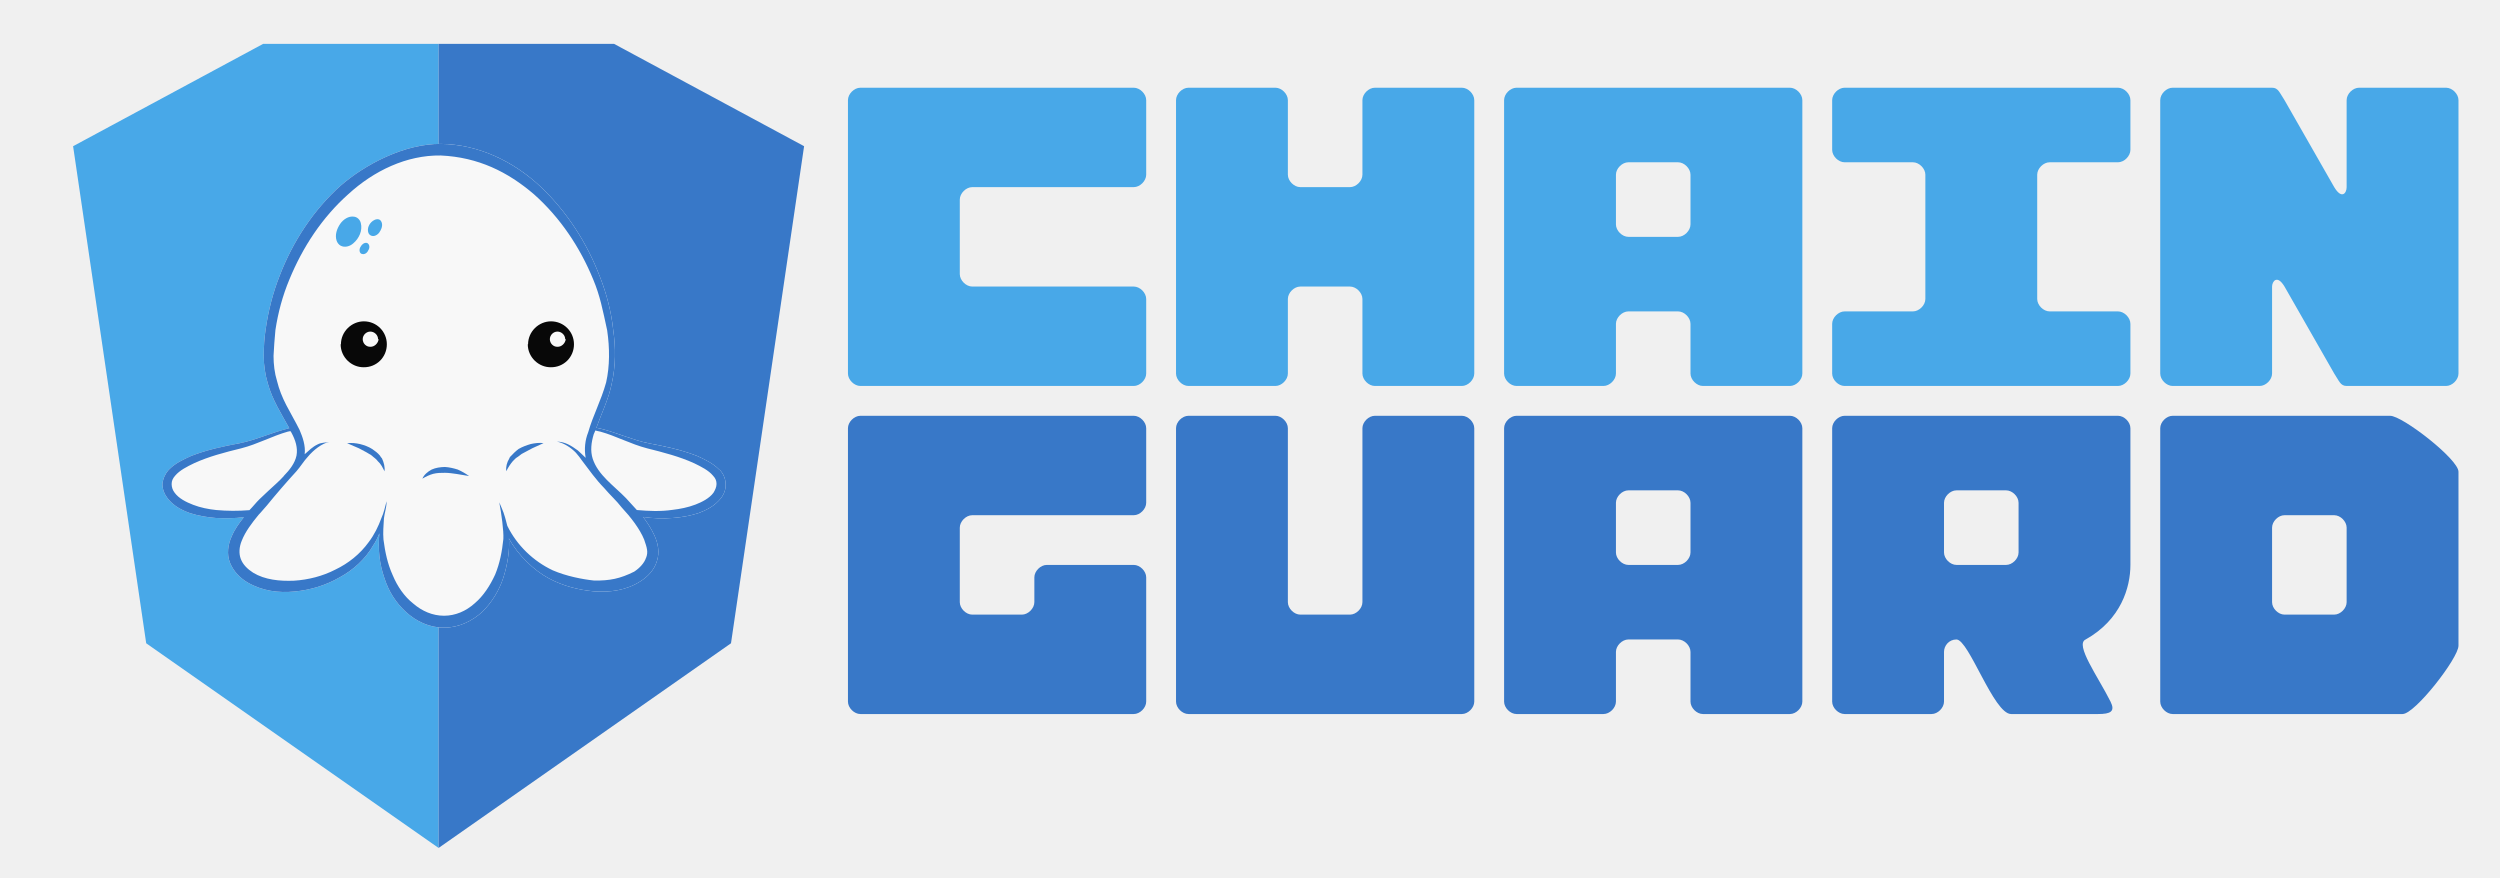
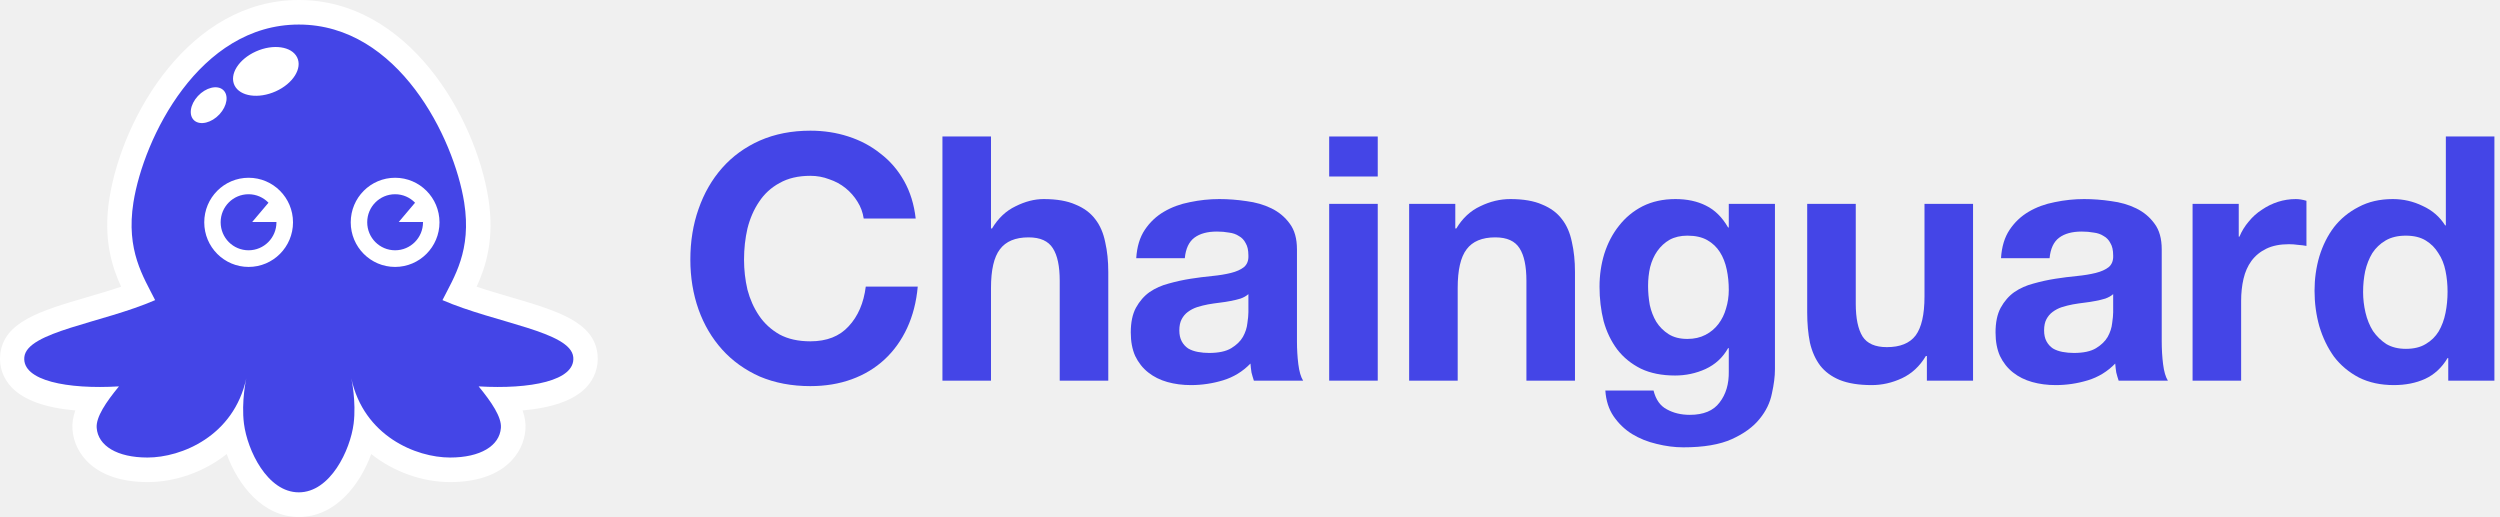
- <svg xmlns="http://www.w3.org/2000/svg" version="1.1" x="0px" y="0px" viewBox="0 0 1710 600" style="enable-background:new 0 0 1710 600;" xml:space="preserve" id="svg971">
-   <defs id="defs975" />
-   <style id="styles" type="text/css">
-    .shield-right { fill:#3878c8;     paint-order:markers fill stroke }
- .shield-left { fill:#48a8e8; }
- .body { fill:#f8f8f8;     paint-order:markers fill stroke;          stroke: 0; }
- .octo-outline { fill:#3878c8;     fill-opacity:1;     paint-order:markers fill strokes;     stroke: 0; }
- .head-spots { fill:#48a8e8;     fill-opacity:1; }
- .eye { fill:#080808; }
- .eye-glint { fill:#f8f8f8;     fill-opacity:1; }
- .leg-folds { fill:#3878c8;     fill-opacity:1; }
- 
-    .meta {
-     
-    }
-    .meta-lines {
-      fill:#3878c8;
-      fill-opacity:1;
-    }
-    .tube-fill {
-      fill:#48a8e8;
-      fill-opacity:1;
-      stroke:none
-    }
-    .tube-line {
-      fill:none;
-      stroke:#3878c8;
-      stroke-width:2.5;
-    }
-    .meta-eye-outline {
-      fill:#3878c8;
-      fill-opacity:1;
-    }
-    .meta-eye {
-      fill:#080808;
-      stroke:#080808;
-      stroke-width:0.5;
-      stroke-opacity:1
-    }
-    .chainguard-chain {  
-      fill:#48a8e8;
-      fill-opacity:1;
-      fill-rule:nonzero;
-      stroke:none
-    }
-    .chainguard-guard {  
-      fill:#3878c8;
-      fill-opacity:1;
-      fill-rule:nonzero;
-      stroke:none
-    }
- 
-   </style>
-   <g id="chainguard" transform="translate(580 60) scale(1.7 1.7) ">
-     <path class="chainguard-chain" transform="translate(0, 0)" id="chain-c" d="M 115 40 c 2.5 0 5 -2.5 5 -5 v -30 c 0 -2.5 -2.5 -5 -5 -5 h -110 c -2.5 0 -5 2.5 -5 5 v 110 c 0 2.5 2.5 5 5 5 h 110 c 2.5 0 5 -2.5 5 -5 v -30 c 0 -2.5 -2.5 -5 -5 -5 h -65 c -2.5 0 -5 -2.5 -5 -5 v -30 c 0 -2.5 2.5 -5 5 -5 z" />
-     <path class="chainguard-chain" transform="translate(132, 0)" id="chain-h" d="M 80 0 c -2.5 0 -5 2.5 -5 5 v 30 c 0 2.5 -2.5 5 -5 5 h -20 c -2.5 0 -5 -2.5 -5 -5 v -30 c 0 -2.5 -2.5 -5 -5 -5 h -35 c -2.5 0 -5 2.5 -5 5 v 110 c 0 2.5 2.5 5 5 5 h 35 c 2.5 0 5 -2.5 5 -5 v -30 c 0 -2.5 2.5 -5 5 -5 h 20 c 2.5 0 5 2.5 5 5 v 30 c 0 2.5 2.5 5 5 5 h 35 c 2.5 0 5 -2.5 5 -5 v -110 c 0 -2.5 -2.5 -5 -5 -5 z" />
-     <path class="chainguard-chain" transform="translate(264, 0)" id="chain-a" d="M 50 60 c -2.5 0 -5 -2.5 -5 -5 v -20 c 0 -2.5 2.5 -5 5 -5 h 20 c 2.5 0 5 2.5 5 5 v 20 c 0 2.5 -2.5 5 -5 5 z M 115 0 h -110 c -2.5 0 -5 2.5 -5 5 v 110 c 0 2.5 2.5 5 5 5 h 35 c 2.5 0 5 -2.5 5 -5 v -20 c 0 -2.5 2.5 -5 5 -5 h 20 c 2.5 0 5 2.5 5 5 v 20 c 0 2.5 2.5 5 5 5 h 35 c 2.5 0 5 -2.5 5 -5 v -110 c 0 -2.5 -2.5 -5 -5 -5 z" />
-     <path class="chainguard-chain" transform="translate(396, 0)" id="chain-i" d="M 120 95 c 0 -2.5 -2.5 -5 -5 -5 h -27.5 c -2.5 0 -5 -2.5 -5 -5 v -50 c 0 -2.5 2.5 -5 5 -5 h 27.5 c 2.5 0 5 -2.5 5 -5 v -20 c 0 -2.5 -2.5 -5 -5 -5 h -110 c -2.5 0 -5 2.5 -5 5 v 20 c 0 2.5 2.5 5 5 5 h 27.5 c 2.5 0 5 2.5 5 5 v 50 c 0 2.5 -2.5 5 -5 5 h -27.5 c -2.5 0 -5 2.5 -5 5 v 20 c 0 2.5 2.5 5 5 5 h 110 c 2.5 0 5 -2.5 5 -5 z" />
-     <path class="chainguard-chain" transform="translate(528, 0)" id="chain-n" d="M 80 0 c -2.5 0 -5 2.5 -5 5 v 35 c 0 2.5 -2 5 -5 0 l -20 -35 c -2 -3 -2.5 -5 -5 -5 h -40 c -2.5 0 -5 2.5 -5 5 v 110 c 0 2.5 2.5 5 5 5 h 35 c 2.5 0 5 -2.5 5 -5 v -35 c 0 -2 2 -5 5 0 l 20 35 c 2 3 2.5 5 5 5 h 40 c 2.5 0 5 -2.5 5 -5 V 5 c 0 -2.5 -2.5 -5 -5 -5 z" />
-     <path class="chainguard-guard" transform="translate(0, 132)" id="guard-g" d="M 115 40 c 2.5 0 5 -2.5 5 -5 v -30 c 0 -2.5 -2.5 -5 -5 -5 h -110 c -2.5 0 -5 2.5 -5 5 v 110 c 0 2.5 2.5 5 5 5 h 110 c 2.5 0 5 -2.5 5 -5 v -50 c 0 -2.5 -2.5 -5 -5 -5 h -35 c -2.5 0 -5 2.5 -5 5 v 10 c 0 2.5 -2.5 5 -5 5 h -20 c -2.5 0 -5 -2.5 -5 -5 v -30 c 0 -2.5 2.5 -5 5 -5 z" />
-     <path class="chainguard-guard" transform="translate(132, 132)" id="guard-u" d="M 80 0 c -2.5 0 -5 2.5 -5 5 v 70 c 0 2.5 -2.5 5 -5 5 h -20 c -2.5 0 -5 -2.5 -5 -5 v -70 c 0 -2.5 -2.5 -5 -5 -5 h -35 c -2.5 0 -5 2.5 -5 5 v 110 c 0 2.5 2.5 5 5 5 h 110 c 2.5 0 5 -2.5 5 -5 v -110 c 0 -2.5 -2.5 -5 -5 -5 z" />
-     <path class="chainguard-guard" transform="translate(264, 132)" id="guard-a" d="M 50 60 c -2.5 0 -5 -2.5 -5 -5 v -20 c 0 -2.5 2.5 -5 5 -5 h 20 c 2.5 0 5 2.5 5 5 v 20 c 0 2.5 -2.5 5 -5 5 z M 115 0 h -110 c -2.5 0 -5 2.5 -5 5 v 110 c 0 2.5 2.5 5 5 5 h 35 c 2.5 0 5 -2.5 5 -5 v -20 c 0 -2.5 2.5 -5 5 -5 h 20 c 2.5 0 5 2.5 5 5 v 20 c 0 2.5 2.5 5 5 5 h 35 c 2.5 0 5 -2.5 5 -5 v -110 c 0 -2.5 -2.5 -5 -5 -5 z" />
-     <path class="chainguard-guard" transform="translate(396, 132)" id="guard-r" d="M 50 60 c -2.5 0 -5 -2.5 -5 -5 v -20 c 0 -2.5 2.5 -5 5 -5 h 20 c 2.5 0 5 2.5 5 5 v 20 c 0 2.5 -2.5 5 -5 5 z M 120 5 c 0 -2.5 -2.5 -5 -5 -5 h -110 c -2.5 0 -5 2.5 -5 5 v 110 c 0 2.5 2.5 5 5 5 h 35 c 2.5 0 5 -2.5 5 -5 v -20 c 0 -2.5 2 -5 5 -5 h 0 c 5 0 15 30 22 30 h 35 c 5 0 7 -1 5 -5 c -5 -10 -14.5 -23 -10 -25 c 14.25 -8 18 -21 18 -30 z" />
-     <path class="chainguard-guard" transform="translate(528, 132)" id="guard-d" d="M 75 75 c 0 2.5 -2.5 5 -5 5 h -20 c -2.5 0 -5 -2.5 -5 -5 v -30 c 0 -2.5 2.5 -5 5 -5 h 20 c 2.5 0 5 2.5 5 5 z M 92.5 0 h -87.5 c -2.5 0 -5 2.5 -5 5 v 110 c 0 2.5 2.5 5 5 5 h 92.5 c 5 0 22.5 -22.5 22.5 -27.5 v -70 c 0 -5 -22.5 -22.5 -27.5 -22.5 z" />
-   </g>
-   <g id="g829">
-     <path class="shield-left" d="M300,580L100,440L50,100L180,30l120,0l0,550" id="path825" />
-     <path class="shield-right" d="M300,580L500,440L550,100L420,30L300,30l0,550" id="path827" />
-   </g>
-   <g id="octo">
-     <g class="body" id="g833">
-       <path d="M492.2,321.477C487.7,316.8,482.1,314.3,476.9,311.898C466,307.6,454.4,305.2,443.6,303.183C432.8,301,422.3,296.1,411.1,293.26C410,292.9,408.9,292.9,407.9,292.595C411.4,282.8,416.3,273,418.4,262.505C421.2,250.3,421.2,237.7,419.4,225.376C418.1,213.2,414.9,200.9,410.4,189.465C401.6,166.3,387.9,144.9,369.8,127.74C351.6,110.6,327.4,98.7,301.5,98.432C276.7,98.3,249.9,112.3,232.9,127.08C214.3,143.8,200.3,165.2,191.3,188.575C186.7,200.2,183.6,212.4,181.8,224.712C180.8,231,180.4,237.3,180.4,243.442c0,6.5,1,12.8,2.8,18.9c3.1,11.3,9.5,21.1,14.7,30.6c-0.7,-0.1,-1.1,0.3,-1.4,0.3C185.3,296.1,174.8,301,163.9,303.183C153.1,305.2,141.6,307.6,130.7,311.898C125.4,314.3,119.8,316.8,115.3,321.488c-2.1,2.3,-3.8,5.8,-4.2,9.5c0,3.6,1.4,7.1,3.5,9.8c4.2,5.4,9.8,8.2,15.4,10.2c5.6,1.8,11.6,2.8,17.5,3.3c6.3,0.3,12.6,0.3,19.3,-0.5c-3.2,4,-6.3,8.2,-8.4,13.3c-2.4,5.3,-3.5,12,-1,18c2.4,5.9,7,10.4,11.9,13.3c10.2,5.9,21.4,7.3,32.2,6.2c10.8,-1,21.3,-4.2,30.7,-9.6c9.5,-5.1,17.9,-12.8,23.1,-22c1.8,-2.6,3.1,-5.4,4.2,-8.2c-1.1,10.4,0,20.9,3.5,30.8c2.8,8.7,7.7,16.7,14.7,23c6.7,6.3,16.1,10.8,25.9,10.7c9.8,0.2,19.3,-4.4,26.3,-10.8c6.6,-6.5,11.5,-14.6,14.3,-23.1c3,-9.2,4.5,-19.2,3.9,-27.1c6.2,11.5,17.2,21.9,27.3,27.3c9.5,5.1,20,7.9,30.8,8.9c10.9,0.8,22.1,-0.6,31.9,-6.9c4.9,-3.1,9.4,-7.7,11.2,-13.7c2.1,-6.2,0.7,-12.5,-1.7,-17.7c-2.1,-4.6,-4.9,-8.8,-7.7,-12.6c6.6,1,13.6,1.3,20.3,0.7c5.9,-0.4,11.9,-1.5,17.5,-3.3c5.6,-2.1,11.2,-4.9,15.4,-10.2c2.1,-2.7,3.5,-6.2,3.2,-9.8c0,-3.7,-1.7,-7.2,-3.9,-9.5" id="path831" />
-     </g>
-     <g class="octo-outline" id="g837">
-       <path d="M132.1,345.282C127.2,343.4,122.3,340.9,119.5,337.085C118.1,335.3,117.4,333.2,117.4,331.112C117.4,329,118.1,327.3,119.8,325.374C123,321.6,127.9,319.2,132.8,316.825C142.9,312.2,153.8,309.4,165,306.648C176.2,303.8,186.3,298.2,196.8,295.254c0.8,-0.2,1.4,-0.2,1.8,-0.4c0.3,0.2,0.3,0.6,0.7,1c2.8,5.2,4.5,10.4,3.5,15.8c-1.1,5.2,-4.6,9.7,-8.7,13.9l0,0.1c-1.4,1.6,-3.2,3.3,-4.9,4.9c-3.9,3.4,-7.8,7.3,-11.6,10.8c-2.4,2.3,-4.5,5.1,-7,7.6c-7.7,0.6,-15,0.6,-22.8,-0.1C142.6,348.3,137,347.2,132.1,345.282m309.8,36.2C440.8,385,437.6,388.5,433.8,390.999C424,395.9,417,397.2,406.5,397.104C398.6,396.3,387.3,394.1,378.1,390.105C364.9,383.9,353.6,373.1,347,359.663c-2.4,-9.5,-2.6,-9.1,-5.5,-16.1c1.5,7.8,3.1,19.6,2.8,25.1c-0.9,8.6,-2.4,16.5,-5.6,24.3c-3.5,7.6,-8,14.6,-14,19.7c-6,5.4,-13.3,8.5,-21,8.5c-7.7,0,-15,-3.1,-21,-8.3C276.6,408.1,271.8,401.1,268.6,393.414C265.1,385.7,263.4,377.6,262.3,369.096c-0.4,-4.7,0,-9.6,0.3,-14.3l0,-0.1c0.4,-3.7,1.8,-7.7,1.8,-11.2l0,-0.6c0,0.1,0,0.1,0,0c0,0.1,0,0.1,0,0c0,0.1,0,0.1,0,0c-1,3.8,-1.9,8,-3.5,11.4c-2.1,5.8,-4.9,11.5,-8.7,16.5c-6,8.3,-14,14.6,-22.8,18.8c-8.7,4.5,-18.6,7,-28.3,7.6c-9.8,0.4,-20,-0.6,-28,-5.5c-3.9,-2.5,-7,-5.6,-8.4,-9.4c-1.4,-3.6,-1.1,-8.2,0.6,-12.3c2.5,-6.4,7,-12.3,11.6,-17.9c2,-2,3.7,-4.3,5.6,-6.3c5.5,-6.8,14.1,-16.8,20.3,-23.5c2.8,-3.2,4.9,-6.8,7.7,-9.8c3.9,-4.7,9.8,-9.3,14.7,-10.2c-2.6,0.5,-5.5,0.4,-7.8,1.6c-3.8,1.8,-6,4.2,-9,6.8C209.1,304.9,207,298.9,204.9,294.057C202.1,288.4,198.5,282.3,195.8,277.052C193,271.6,190.9,266.4,189.5,260.662C187.8,255.2,187.1,249.2,187.1,243.423C187.4,237.7,187.8,231.7,188.4,225.67C190.2,213.8,193.3,202.3,197.9,191.264C207,169.1,220.3,148.8,238.2,132.853C255.6,116.9,278.1,106,301.5,106.355c25.7,1.2,45.8,11.2,63.7,26.5c17.9,15.9,31.5,36.2,40.6,58.4c4.6,11,6.5,20.8,9.5,34.7c1.8,12.2,1.8,24.5,-0.7,35.6c-3.6,12.9,-8.9,22.3,-12.3,34.2c-2.1,5.2,-2.8,11.5,-1.7,17.4c-1.8,-1.7,-3.5,-3.4,-5.3,-5c-4.5,-3.3,-8.8,-6,-14.4,-6.1c5,1,9.7,4.2,13,7.6c1.7,1.9,3,3.7,4.2,5.4c5,6.6,9.6,13.1,15.1,18.7c4.2,5,8.5,8.7,12,13.3c6,6.4,12.4,14.6,15.4,22c2,5.8,2.8,8.5,1.4,12.3m33.6,-36.2c-4.9,1.9,-10.5,3,-15.7,3.6c-8.3,1.2,-16.3,0.8,-24.3,0.1c-2.5,-2.8,-5,-5.5,-7.4,-8.1c-8.2,-8.5,-19.1,-15.7,-22.8,-27c-1.7,-5.4,-1,-11,0.7,-16.7c0.4,-1,0.8,-1.7,1.1,-2.6c1.1,0.2,2.1,0.6,3.5,0.8c10.5,2.9,20.7,8.5,31.9,11.4c11.2,2.8,22.1,5.6,32.2,10.2c4.9,2.4,9.8,4.8,12.9,8.5c1.8,1.9,2.4,3.6,2.4,5.7c0,2.1,-1,4.2,-2.1,6c-2.8,3.8,-7.7,6.3,-12.6,8.2m16.8,-23.8C487.7,316.8,482.1,314.3,476.9,311.898C466,307.6,454.4,305.2,443.6,303.183C432.8,301,422.3,296.1,411.1,293.26C410,292.9,408.9,292.9,407.9,292.595C411.4,282.8,416.3,273,418.4,262.505C421.2,250.3,421.2,237.7,419.4,225.376C418.1,213.2,414.9,200.9,410.4,189.465C401.6,166.3,387.9,144.9,369.8,127.74C351.6,110.6,327.4,98.7,301.5,98.432C276.7,98.3,249.9,112.3,232.9,127.08C214.3,143.8,200.3,165.2,191.3,188.575C186.7,200.2,183.6,212.4,181.8,224.712C180.8,231,180.4,237.3,180.4,243.442c0,6.5,1,12.8,2.8,18.9c3.1,11.3,9.5,21.1,14.7,30.6c-0.7,-0.1,-1.1,0.3,-1.4,0.3C185.3,296.1,174.8,301,163.9,303.183C153.1,305.2,141.6,307.6,130.7,311.898C125.4,314.3,119.8,316.8,115.3,321.488c-2.1,2.3,-3.8,5.8,-4.2,9.5c0,3.6,1.4,7.1,3.5,9.8c4.2,5.4,9.8,8.2,15.4,10.2c5.6,1.8,11.6,2.8,17.5,3.3c6.3,0.3,12.6,0.3,19.3,-0.5c-3.2,4,-6.3,8.2,-8.4,13.3c-2.4,5.3,-3.5,12,-1,18c2.4,5.9,7,10.4,11.9,13.3c10.2,5.9,21.4,7.3,32.2,6.2c10.8,-1,21.3,-4.2,30.7,-9.6c9.5,-5.1,17.9,-12.8,23.1,-22c1.8,-2.6,3.1,-5.4,4.2,-8.2c-1.1,10.4,0,20.9,3.5,30.8c2.8,8.7,7.7,16.7,14.7,23c6.7,6.3,16.1,10.8,25.9,10.7c9.8,0.2,19.3,-4.4,26.3,-10.8c6.6,-6.5,11.5,-14.6,14.3,-23.1c3,-9.2,4.5,-19.2,3.9,-27.1c6.2,11.5,17.2,21.9,27.3,27.3c9.5,5.1,20,7.9,30.8,8.9c10.9,0.8,22.1,-0.6,31.9,-6.9c4.9,-3.1,9.4,-7.7,11.2,-13.7c2.1,-6.2,0.7,-12.5,-1.7,-17.7c-2.1,-4.6,-4.9,-8.8,-7.7,-12.6c6.6,1,13.6,1.3,20.3,0.7c5.9,-0.4,11.9,-1.5,17.5,-3.3c5.6,-2.1,11.2,-4.9,15.4,-10.2c2.1,-2.7,3.5,-6.2,3.2,-9.8c0,-3.7,-1.7,-7.2,-3.9,-9.5" id="path835" />
-     </g>
-     <g class="head-spots" id="g848">
-       <g id="spot0">
-         <path d="m232.9,168c2.9,1.6,6.5,0.5,8.8,-1.6c3.9,-3.3,6.4,-8.7,5.1,-13.8c-0.5,-2.2,-2.3,-4.1,-4.6,-4.4c-3.8,-0.6,-7.4,1.9,-9.5,4.9c-2.3,3.4,-3.8,7.7,-2.4,11.7c0.5,1.3,1.4,2.5,2.6,3.2Z" id="path839" />
-       </g>
-       <g id="spot1">
-         <path d="m260.2,157.8c1.2,-2.1,1.8,-5,0.1,-7c-1.4,-1.5,-3.8,-0.8,-5.3,0.3c-2.5,1.8,-4.1,5.2,-3,8.2c0.7,1.8,2.8,2.6,4.6,1.9c1.6,-0.6,2.8,-1.8,3.5,-3.3Z" id="path842" />
-       </g>
-       <g id="spot2">
-         <path d="m247.3,173.6c1.9,0.8,3.9,-0.6,4.6,-2.4c1.1,-1.5,1.1,-4.1,-0.8,-5c-1.8,-0.5,-3.6,0.9,-4.4,2.5c-1,1.4,-1.2,4,0.5,4.9Z" id="path845" />
-       </g>
-     </g>
-   </g>
-   <g class="leg-folds" id="g860">
-     <g id="leg-fold-1">
-       <path d="M259.9,311.669C258.4,309.8,256.4,308.4,254.6,307.143C252.2,305.6,249.3,304.5,246.2,303.722C243.4,303.1,240.6,302.8,237.4,303.14C237.4,303.1,245.5,306.6,245.5,306.635C247.9,308,250.4,309.1,252.5,310.487C253.2,310.8,253.6,311.1,254.3,311.625C255.6,312.9,257.4,313.9,258.4,315.433C260.6,317.4,261.6,319.6,263,322.369C263.4,319.6,262.6,316.4,261.3,313.605C260.6,312.9,260.2,312.2,259.9,311.669" id="path851" />
-     </g>
-     <g id="leg-fold-2">
-       <path d="M320.8,325.568C318.3,323.8,315.9,322.4,313.1,321.169C310.3,320.3,307.4,319.6,304.3,319.404c-3.2,0.1,-6.3,0.5,-9.1,1.8c-2.8,1.5,-5.2,3.6,-6.3,6.2c0,-0.1,0,-0.1,0,0c0,-0.1,0,-0.1,0,0c0,-0.1,0,-0.1,0,0c2.5,-1.5,4.9,-2.6,7.4,-3.3c2.8,-0.7,5.3,-0.7,8.1,-0.7c2.4,0,5.3,0.4,8,0.8c0,0,8.4,1.4,8.4,1.4c0,-0.1,0,-0.1,0,0c0,-0.1,0,-0.1,0,0c0,-0.1,0,-0.1,0,0" id="path854" />
-     </g>
-     <g id="leg-fold-3">
-       <path d="m363.1,303.7c-2.8,0.8,-5.6,1.8,-8.4,3.4c-2.1,1.6,-3.8,3.3,-5.6,5.2c-0.4,0.5,-0.7,0.9,-0.7,1.2c-1.7,2.8,-2.5,5.9,-2.1,8.8c1.4,-2.8,2.8,-4.9,4.5,-6.9c1,-1.1,2.1,-2.2,3.5,-3c0.7,-0.6,1.8,-1.3,2.5,-1.9c2.4,-1.4,4.9,-2.5,7.3,-3.9c0,0,7.7,-3.5,7.7,-3.5c-2.8,-0.4,-6,0,-8.7,0.6" id="path857" />
-     </g>
-   </g>
-   <g id="eyes">
-     <g id="left-eye" class="eye">
-       <path d="m233,235.5c0,8.8,7.4,15.8,15.8,15.7c0,0.1,0,0.1,0,0c8.8,0.1,15.8,-6.9,15.8,-15.7c0,0,0,0,0,0c0,-8.7,-7,-15.7,-15.7,-15.7c0,0,0,0,0,0c-8.4,0,-15.7,7,-15.7,15.7" id="path909" />
-     </g>
-     <g id="right-eye" class="eye">
-       <path d="m361,235.5c0,8.8,7.4,15.8,15.8,15.7c0,0.1,0,0.1,0,0c8.8,0.1,15.8,-6.9,15.8,-15.7c0,0,0,0,0,0c0,-8.7,-7,-15.7,-15.7,-15.7c0,0,0,0,0,0c-8.4,0,-15.7,7,-15.7,15.7" id="path912" />
-     </g>
-     <g id="eye-left-glint" class="eye-glint">
-       <path d="M259,232c-0.4,2.9,-2.9,5.3,-5.7,5.2c-2.8,0.1,-5.2,-2.3,-5.2,-5.2c0,-2.8,2.4,-5.2,5.2,-5.2c2.8,0,5.3,2.4,5.3,5.2" id="path915" />
-     </g>
-     <g id="right-eye-glint" class="eye-glint">
-       <path d="M387,232c-0.4,2.9,-2.9,5.3,-5.7,5.2c-2.8,0.1,-5.2,-2.3,-5.2,-5.2c0,-2.8,2.4,-5.2,5.2,-5.2c2.8,0,5.3,2.4,5.3,5.2" id="path918" />
-     </g>
-   </g>
+ <svg xmlns="http://www.w3.org/2000/svg" width="324" height="67" viewBox="0 0 324 67" fill="none">
+   <path d="M111.937 28.326H118.674C118.467 26.494 117.965 24.869 117.167 23.451C116.369 22.032 115.35 20.851 114.109 19.905C112.898 18.93 111.509 18.192 109.943 17.689C108.407 17.187 106.767 16.936 105.024 16.936C102.601 16.936 100.415 17.364 98.465 18.221C96.545 19.078 94.92 20.26 93.59 21.767C92.261 23.273 91.241 25.046 90.532 27.085C89.823 29.094 89.469 31.28 89.469 33.644C89.469 35.948 89.823 38.105 90.532 40.114C91.241 42.093 92.261 43.822 93.59 45.299C94.92 46.776 96.545 47.943 98.465 48.8C100.415 49.627 102.601 50.041 105.024 50.041C106.974 50.041 108.761 49.745 110.386 49.154C112.011 48.564 113.429 47.707 114.641 46.584C115.852 45.461 116.827 44.102 117.566 42.507C118.304 40.911 118.762 39.124 118.94 37.145H112.203C111.937 39.272 111.199 40.985 109.988 42.285C108.806 43.585 107.151 44.235 105.024 44.235C103.458 44.235 102.129 43.94 101.035 43.349C99.942 42.728 99.056 41.916 98.376 40.911C97.697 39.907 97.195 38.784 96.87 37.543C96.574 36.273 96.427 34.973 96.427 33.644C96.427 32.255 96.574 30.911 96.87 29.611C97.195 28.311 97.697 27.159 98.376 26.154C99.056 25.12 99.942 24.308 101.035 23.717C102.129 23.096 103.458 22.786 105.024 22.786C105.881 22.786 106.693 22.934 107.461 23.229C108.259 23.495 108.968 23.879 109.589 24.381C110.209 24.884 110.726 25.474 111.14 26.154C111.553 26.804 111.819 27.528 111.937 28.326Z" fill="#4445E7" />
+   <path d="M122.14 17.689V49.332H128.433V37.322C128.433 34.988 128.817 33.319 129.585 32.314C130.353 31.28 131.594 30.763 133.308 30.763C134.814 30.763 135.863 31.236 136.454 32.181C137.045 33.097 137.34 34.5 137.34 36.391V49.332H143.633V35.239C143.633 33.821 143.5 32.536 143.235 31.383C142.998 30.202 142.57 29.212 141.949 28.414C141.329 27.587 140.472 26.952 139.379 26.509C138.315 26.036 136.942 25.799 135.258 25.799C134.076 25.799 132.864 26.11 131.624 26.73C130.383 27.321 129.363 28.281 128.566 29.611H128.433V17.689H122.14Z" fill="#4445E7" />
+   <path d="M147.257 33.466C147.346 31.989 147.715 30.763 148.365 29.788C149.015 28.813 149.843 28.03 150.847 27.439C151.852 26.848 152.974 26.435 154.215 26.198C155.486 25.932 156.756 25.799 158.026 25.799C159.179 25.799 160.346 25.888 161.527 26.065C162.709 26.213 163.788 26.523 164.763 26.996C165.738 27.469 166.535 28.134 167.156 28.99C167.776 29.817 168.086 30.925 168.086 32.314V44.235C168.086 45.269 168.145 46.259 168.264 47.205C168.382 48.15 168.589 48.859 168.884 49.332H162.502C162.384 48.977 162.281 48.623 162.192 48.268C162.133 47.884 162.089 47.5 162.059 47.116C161.055 48.15 159.873 48.874 158.514 49.287C157.155 49.701 155.766 49.908 154.348 49.908C153.255 49.908 152.236 49.775 151.29 49.509C150.345 49.243 149.518 48.83 148.808 48.268C148.099 47.707 147.538 46.998 147.124 46.141C146.74 45.284 146.548 44.265 146.548 43.083C146.548 41.783 146.77 40.719 147.213 39.892C147.686 39.035 148.277 38.356 148.986 37.854C149.724 37.351 150.552 36.982 151.467 36.746C152.413 36.48 153.358 36.273 154.304 36.125C155.249 35.978 156.18 35.859 157.096 35.771C158.012 35.682 158.824 35.549 159.533 35.372C160.242 35.195 160.804 34.944 161.217 34.618C161.631 34.264 161.823 33.762 161.793 33.112C161.793 32.432 161.675 31.9 161.439 31.516C161.232 31.103 160.937 30.793 160.552 30.586C160.198 30.349 159.77 30.202 159.267 30.142C158.795 30.054 158.278 30.01 157.716 30.01C156.475 30.01 155.5 30.276 154.791 30.807C154.082 31.339 153.669 32.225 153.55 33.466H147.257ZM161.793 38.12C161.527 38.356 161.188 38.548 160.774 38.696C160.39 38.814 159.962 38.917 159.489 39.006C159.046 39.094 158.573 39.168 158.071 39.227C157.568 39.287 157.066 39.36 156.564 39.449C156.091 39.538 155.619 39.656 155.146 39.804C154.703 39.951 154.304 40.158 153.949 40.424C153.624 40.66 153.358 40.971 153.152 41.355C152.945 41.739 152.841 42.226 152.841 42.817C152.841 43.379 152.945 43.851 153.152 44.235C153.358 44.619 153.639 44.93 153.994 45.166C154.348 45.373 154.762 45.52 155.234 45.609C155.707 45.698 156.195 45.742 156.697 45.742C157.938 45.742 158.898 45.535 159.577 45.122C160.257 44.708 160.759 44.221 161.084 43.659C161.409 43.068 161.601 42.477 161.66 41.886C161.749 41.296 161.793 40.823 161.793 40.468V38.12Z" fill="#4445E7" />
+   <path d="M178.555 22.875V17.689H172.262V22.875H178.555ZM172.262 26.42V49.332H178.555V26.42H172.262Z" fill="#4445E7" />
+   <path d="M182.624 26.42V49.332H188.917V37.322C188.917 34.988 189.301 33.319 190.069 32.314C190.837 31.28 192.078 30.763 193.792 30.763C195.298 30.763 196.347 31.236 196.938 32.181C197.529 33.097 197.824 34.5 197.824 36.391V49.332H204.117V35.239C204.117 33.821 203.984 32.536 203.719 31.383C203.482 30.202 203.054 29.212 202.433 28.414C201.813 27.587 200.956 26.952 199.863 26.509C198.799 26.036 197.426 25.799 195.742 25.799C194.412 25.799 193.112 26.11 191.842 26.73C190.571 27.321 189.537 28.281 188.739 29.611H188.606V26.42H182.624Z" fill="#4445E7" />
+   <path d="M218.688 43.925C217.713 43.925 216.9 43.718 216.25 43.305C215.6 42.891 215.068 42.359 214.655 41.709C214.271 41.059 213.99 40.335 213.813 39.538C213.665 38.711 213.591 37.883 213.591 37.056C213.591 36.199 213.68 35.387 213.857 34.618C214.064 33.821 214.374 33.127 214.788 32.536C215.231 31.915 215.763 31.428 216.383 31.073C217.033 30.719 217.801 30.541 218.688 30.541C219.722 30.541 220.579 30.733 221.258 31.117C221.938 31.502 222.484 32.019 222.898 32.669C223.311 33.319 223.607 34.072 223.784 34.929C223.961 35.756 224.05 36.642 224.05 37.588C224.05 38.415 223.932 39.213 223.695 39.981C223.489 40.719 223.164 41.384 222.72 41.975C222.277 42.566 221.716 43.039 221.036 43.393C220.357 43.748 219.574 43.925 218.688 43.925ZM230.033 47.869V26.42H224.05V29.478H223.961C223.193 28.148 222.233 27.203 221.081 26.642C219.958 26.08 218.643 25.799 217.137 25.799C215.541 25.799 214.123 26.11 212.882 26.73C211.671 27.351 210.652 28.193 209.824 29.256C208.997 30.29 208.362 31.502 207.919 32.89C207.505 34.249 207.298 35.667 207.298 37.145C207.298 38.711 207.475 40.203 207.83 41.621C208.214 43.009 208.805 44.235 209.603 45.299C210.4 46.333 211.42 47.16 212.661 47.781C213.901 48.372 215.379 48.667 217.092 48.667C218.481 48.667 219.796 48.386 221.036 47.825C222.307 47.234 223.282 46.333 223.961 45.122H224.05V48.135C224.08 49.76 223.681 51.104 222.853 52.168C222.056 53.232 220.771 53.764 218.998 53.764C217.875 53.764 216.885 53.527 216.029 53.054C215.172 52.611 214.596 51.799 214.3 50.617H208.052C208.14 51.917 208.495 53.025 209.115 53.941C209.765 54.886 210.563 55.654 211.508 56.245C212.483 56.836 213.547 57.264 214.699 57.53C215.881 57.826 217.033 57.974 218.156 57.974C220.785 57.974 222.883 57.619 224.449 56.91C226.015 56.201 227.211 55.329 228.039 54.295C228.866 53.291 229.398 52.198 229.634 51.016C229.9 49.834 230.033 48.785 230.033 47.869Z" fill="#4445E7" />
+   <path d="M255.707 49.332V26.42H249.414V38.43C249.414 40.764 249.03 42.448 248.262 43.482C247.493 44.486 246.253 44.989 244.539 44.989C243.032 44.989 241.983 44.531 241.392 43.615C240.802 42.669 240.506 41.251 240.506 39.36V26.42H234.213V40.513C234.213 41.931 234.331 43.231 234.568 44.413C234.834 45.565 235.277 46.555 235.897 47.382C236.518 48.179 237.36 48.8 238.423 49.243C239.516 49.686 240.905 49.908 242.589 49.908C243.919 49.908 245.219 49.612 246.489 49.022C247.759 48.431 248.793 47.47 249.591 46.141H249.724V49.332H255.707Z" fill="#4445E7" />
+   <path d="M259.331 33.466C259.419 31.989 259.789 30.763 260.439 29.788C261.089 28.813 261.916 28.03 262.92 27.439C263.925 26.848 265.048 26.435 266.289 26.198C267.559 25.932 268.829 25.799 270.1 25.799C271.252 25.799 272.419 25.888 273.601 26.065C274.783 26.213 275.861 26.523 276.836 26.996C277.811 27.469 278.609 28.134 279.229 28.99C279.85 29.817 280.16 30.925 280.16 32.314V44.235C280.16 45.269 280.219 46.259 280.337 47.205C280.455 48.15 280.662 48.859 280.957 49.332H274.576C274.458 48.977 274.354 48.623 274.266 48.268C274.207 47.884 274.162 47.5 274.133 47.116C273.128 48.15 271.946 48.874 270.587 49.287C269.228 49.701 267.84 49.908 266.422 49.908C265.328 49.908 264.309 49.775 263.364 49.509C262.418 49.243 261.591 48.83 260.882 48.268C260.173 47.707 259.611 46.998 259.198 46.141C258.814 45.284 258.622 44.265 258.622 43.083C258.622 41.783 258.843 40.719 259.286 39.892C259.759 39.035 260.35 38.356 261.059 37.854C261.798 37.351 262.625 36.982 263.541 36.746C264.486 36.48 265.432 36.273 266.377 36.125C267.323 35.978 268.253 35.859 269.169 35.771C270.085 35.682 270.898 35.549 271.607 35.372C272.316 35.195 272.877 34.944 273.291 34.618C273.704 34.264 273.896 33.762 273.867 33.112C273.867 32.432 273.749 31.9 273.512 31.516C273.305 31.103 273.01 30.793 272.626 30.586C272.271 30.349 271.843 30.202 271.341 30.142C270.868 30.054 270.351 30.01 269.79 30.01C268.549 30.01 267.574 30.276 266.865 30.807C266.156 31.339 265.742 32.225 265.624 33.466H259.331ZM273.867 38.12C273.601 38.356 273.261 38.548 272.847 38.696C272.463 38.814 272.035 38.917 271.562 39.006C271.119 39.094 270.646 39.168 270.144 39.227C269.642 39.287 269.14 39.36 268.637 39.449C268.165 39.538 267.692 39.656 267.219 39.804C266.776 39.951 266.377 40.158 266.023 40.424C265.698 40.66 265.432 40.971 265.225 41.355C265.018 41.739 264.915 42.226 264.915 42.817C264.915 43.379 265.018 43.851 265.225 44.235C265.432 44.619 265.712 44.93 266.067 45.166C266.422 45.373 266.835 45.52 267.308 45.609C267.781 45.698 268.268 45.742 268.77 45.742C270.011 45.742 270.971 45.535 271.651 45.122C272.33 44.708 272.833 44.221 273.158 43.659C273.483 43.068 273.675 42.477 273.734 41.886C273.822 41.296 273.867 40.823 273.867 40.468V38.12Z" fill="#4445E7" />
+   <path d="M284.158 26.42V49.332H290.451V39.006C290.451 37.972 290.554 37.012 290.761 36.125C290.968 35.239 291.308 34.471 291.781 33.821C292.283 33.141 292.933 32.609 293.73 32.225C294.528 31.841 295.503 31.649 296.655 31.649C297.039 31.649 297.438 31.679 297.852 31.738C298.266 31.767 298.62 31.812 298.916 31.871V26.021C298.413 25.873 297.955 25.799 297.542 25.799C296.744 25.799 295.976 25.918 295.237 26.154C294.499 26.39 293.804 26.73 293.154 27.173C292.504 27.587 291.928 28.104 291.426 28.724C290.924 29.315 290.525 29.965 290.229 30.674H290.141V26.42H284.158Z" fill="#4445E7" />
+   <path d="M317.204 37.809C317.204 38.755 317.115 39.671 316.938 40.557C316.761 41.443 316.465 42.241 316.052 42.95C315.638 43.63 315.077 44.176 314.368 44.59C313.688 45.004 312.831 45.21 311.797 45.21C310.822 45.21 309.98 45.004 309.271 44.59C308.592 44.147 308.016 43.585 307.543 42.906C307.1 42.197 306.775 41.399 306.568 40.513C306.361 39.626 306.258 38.74 306.258 37.854C306.258 36.908 306.346 36.007 306.524 35.15C306.73 34.264 307.041 33.481 307.454 32.801C307.897 32.122 308.473 31.575 309.183 31.162C309.892 30.748 310.763 30.541 311.797 30.541C312.831 30.541 313.688 30.748 314.368 31.162C315.047 31.575 315.594 32.122 316.007 32.801C316.451 33.452 316.761 34.22 316.938 35.106C317.115 35.963 317.204 36.864 317.204 37.809ZM317.293 46.407V49.332H323.275V17.689H316.982V29.212H316.894C316.185 28.089 315.21 27.247 313.969 26.686C312.757 26.095 311.472 25.799 310.113 25.799C308.429 25.799 306.952 26.139 305.682 26.819C304.411 27.469 303.347 28.34 302.491 29.433C301.663 30.527 301.028 31.797 300.585 33.245C300.171 34.663 299.965 36.14 299.965 37.676C299.965 39.272 300.171 40.808 300.585 42.285C301.028 43.763 301.663 45.077 302.491 46.23C303.347 47.352 304.426 48.253 305.726 48.933C307.026 49.583 308.533 49.908 310.246 49.908C311.753 49.908 313.097 49.642 314.279 49.11C315.49 48.549 316.465 47.648 317.204 46.407H317.293Z" fill="#4445E7" />
+   <path d="M77.442 45.972C77.025 41.701 72.201 40.278 66.095 38.488C64.668 38.069 63.199 37.64 61.771 37.158C62.949 34.594 64.126 30.993 63.293 25.728C61.605 15.041 52.863 0 38.734 0C24.606 0 15.864 15.041 14.176 25.728C13.343 30.993 14.52 34.594 15.697 37.158C14.27 37.64 12.801 38.069 11.373 38.488C5.268 40.278 0.444 41.691 0.027 45.972C-0.13 47.542 0.402 49.049 1.527 50.221C3.09 51.844 5.851 52.849 9.758 53.194C9.456 54.063 9.331 54.879 9.394 55.675C9.623 58.815 12.311 62.478 19.136 62.478C22.741 62.478 26.46 61.159 29.378 58.846C30.847 62.845 34.035 67 38.745 67C43.454 67 46.653 62.834 48.112 58.846C51.029 61.159 54.738 62.478 58.354 62.478C65.189 62.478 67.867 58.815 68.096 55.675C68.158 54.879 68.033 54.073 67.731 53.194C71.638 52.849 74.41 51.844 75.962 50.221C77.067 49.049 77.598 47.542 77.442 45.972Z" fill="white" />
+   <path d="M74.295 46.285C73.972 42.967 64.251 41.889 57.343 38.896C58.854 35.892 61.146 32.49 60.157 26.23C58.833 17.909 51.644 3.182 38.724 3.182C25.804 3.182 18.615 17.899 17.292 26.23C16.302 32.49 18.604 35.892 20.105 38.896C13.207 41.889 3.486 42.978 3.153 46.285C2.85 49.352 8.758 50.472 15.416 50.075C13.739 52.116 12.426 54.052 12.53 55.444C12.697 57.778 15.187 59.296 19.115 59.296C23.512 59.296 30.305 56.522 31.92 49.028C31.92 49.028 31.253 52.032 31.618 54.91C32.056 58.343 34.64 63.807 38.724 63.807C42.808 63.807 45.392 58.343 45.83 54.91C46.195 52.032 45.528 49.028 45.528 49.028C47.143 56.522 53.926 59.296 58.333 59.296C62.261 59.296 64.751 57.778 64.918 55.444C65.022 54.052 63.699 52.105 62.032 50.075C68.69 50.472 74.598 49.352 74.295 46.285ZM25.189 15.627C24.418 14.968 24.627 13.544 25.648 12.445C26.669 11.346 28.128 10.98 28.899 11.639C29.67 12.299 29.461 13.722 28.44 14.821C27.419 15.92 25.96 16.276 25.189 15.627ZM32.222 34.594C29.044 34.594 26.471 32.008 26.471 28.816C26.471 25.623 29.044 23.038 32.222 23.038C35.4 23.038 37.974 25.623 37.974 28.816C37.974 31.998 35.4 34.594 32.222 34.594ZM35.734 11.838C33.494 12.843 31.108 12.498 30.399 11.074C29.691 9.64 30.93 7.672 33.171 6.667C35.411 5.663 37.797 6.008 38.505 7.431C39.214 8.855 37.974 10.833 35.734 11.838ZM51.206 34.594C48.028 34.594 45.455 32.008 45.455 28.816C45.455 25.623 48.028 23.038 51.206 23.038C54.384 23.038 56.958 25.623 56.958 28.816C56.958 31.998 54.384 34.594 51.206 34.594ZM51.675 28.774L53.79 26.272C53.134 25.592 52.217 25.173 51.206 25.173C49.206 25.173 47.591 26.796 47.591 28.805C47.591 30.815 49.206 32.437 51.206 32.437C53.207 32.437 54.822 30.815 54.822 28.805C54.822 28.795 54.822 28.784 54.822 28.774H51.675ZM35.828 28.774C35.828 28.784 35.828 28.795 35.828 28.805C35.828 30.815 34.212 32.437 32.212 32.437C30.212 32.437 28.596 30.815 28.596 28.805C28.596 26.796 30.212 25.173 32.212 25.173C33.223 25.173 34.139 25.592 34.796 26.272L32.681 28.774H35.828Z" fill="#4445E7" />
</svg>
